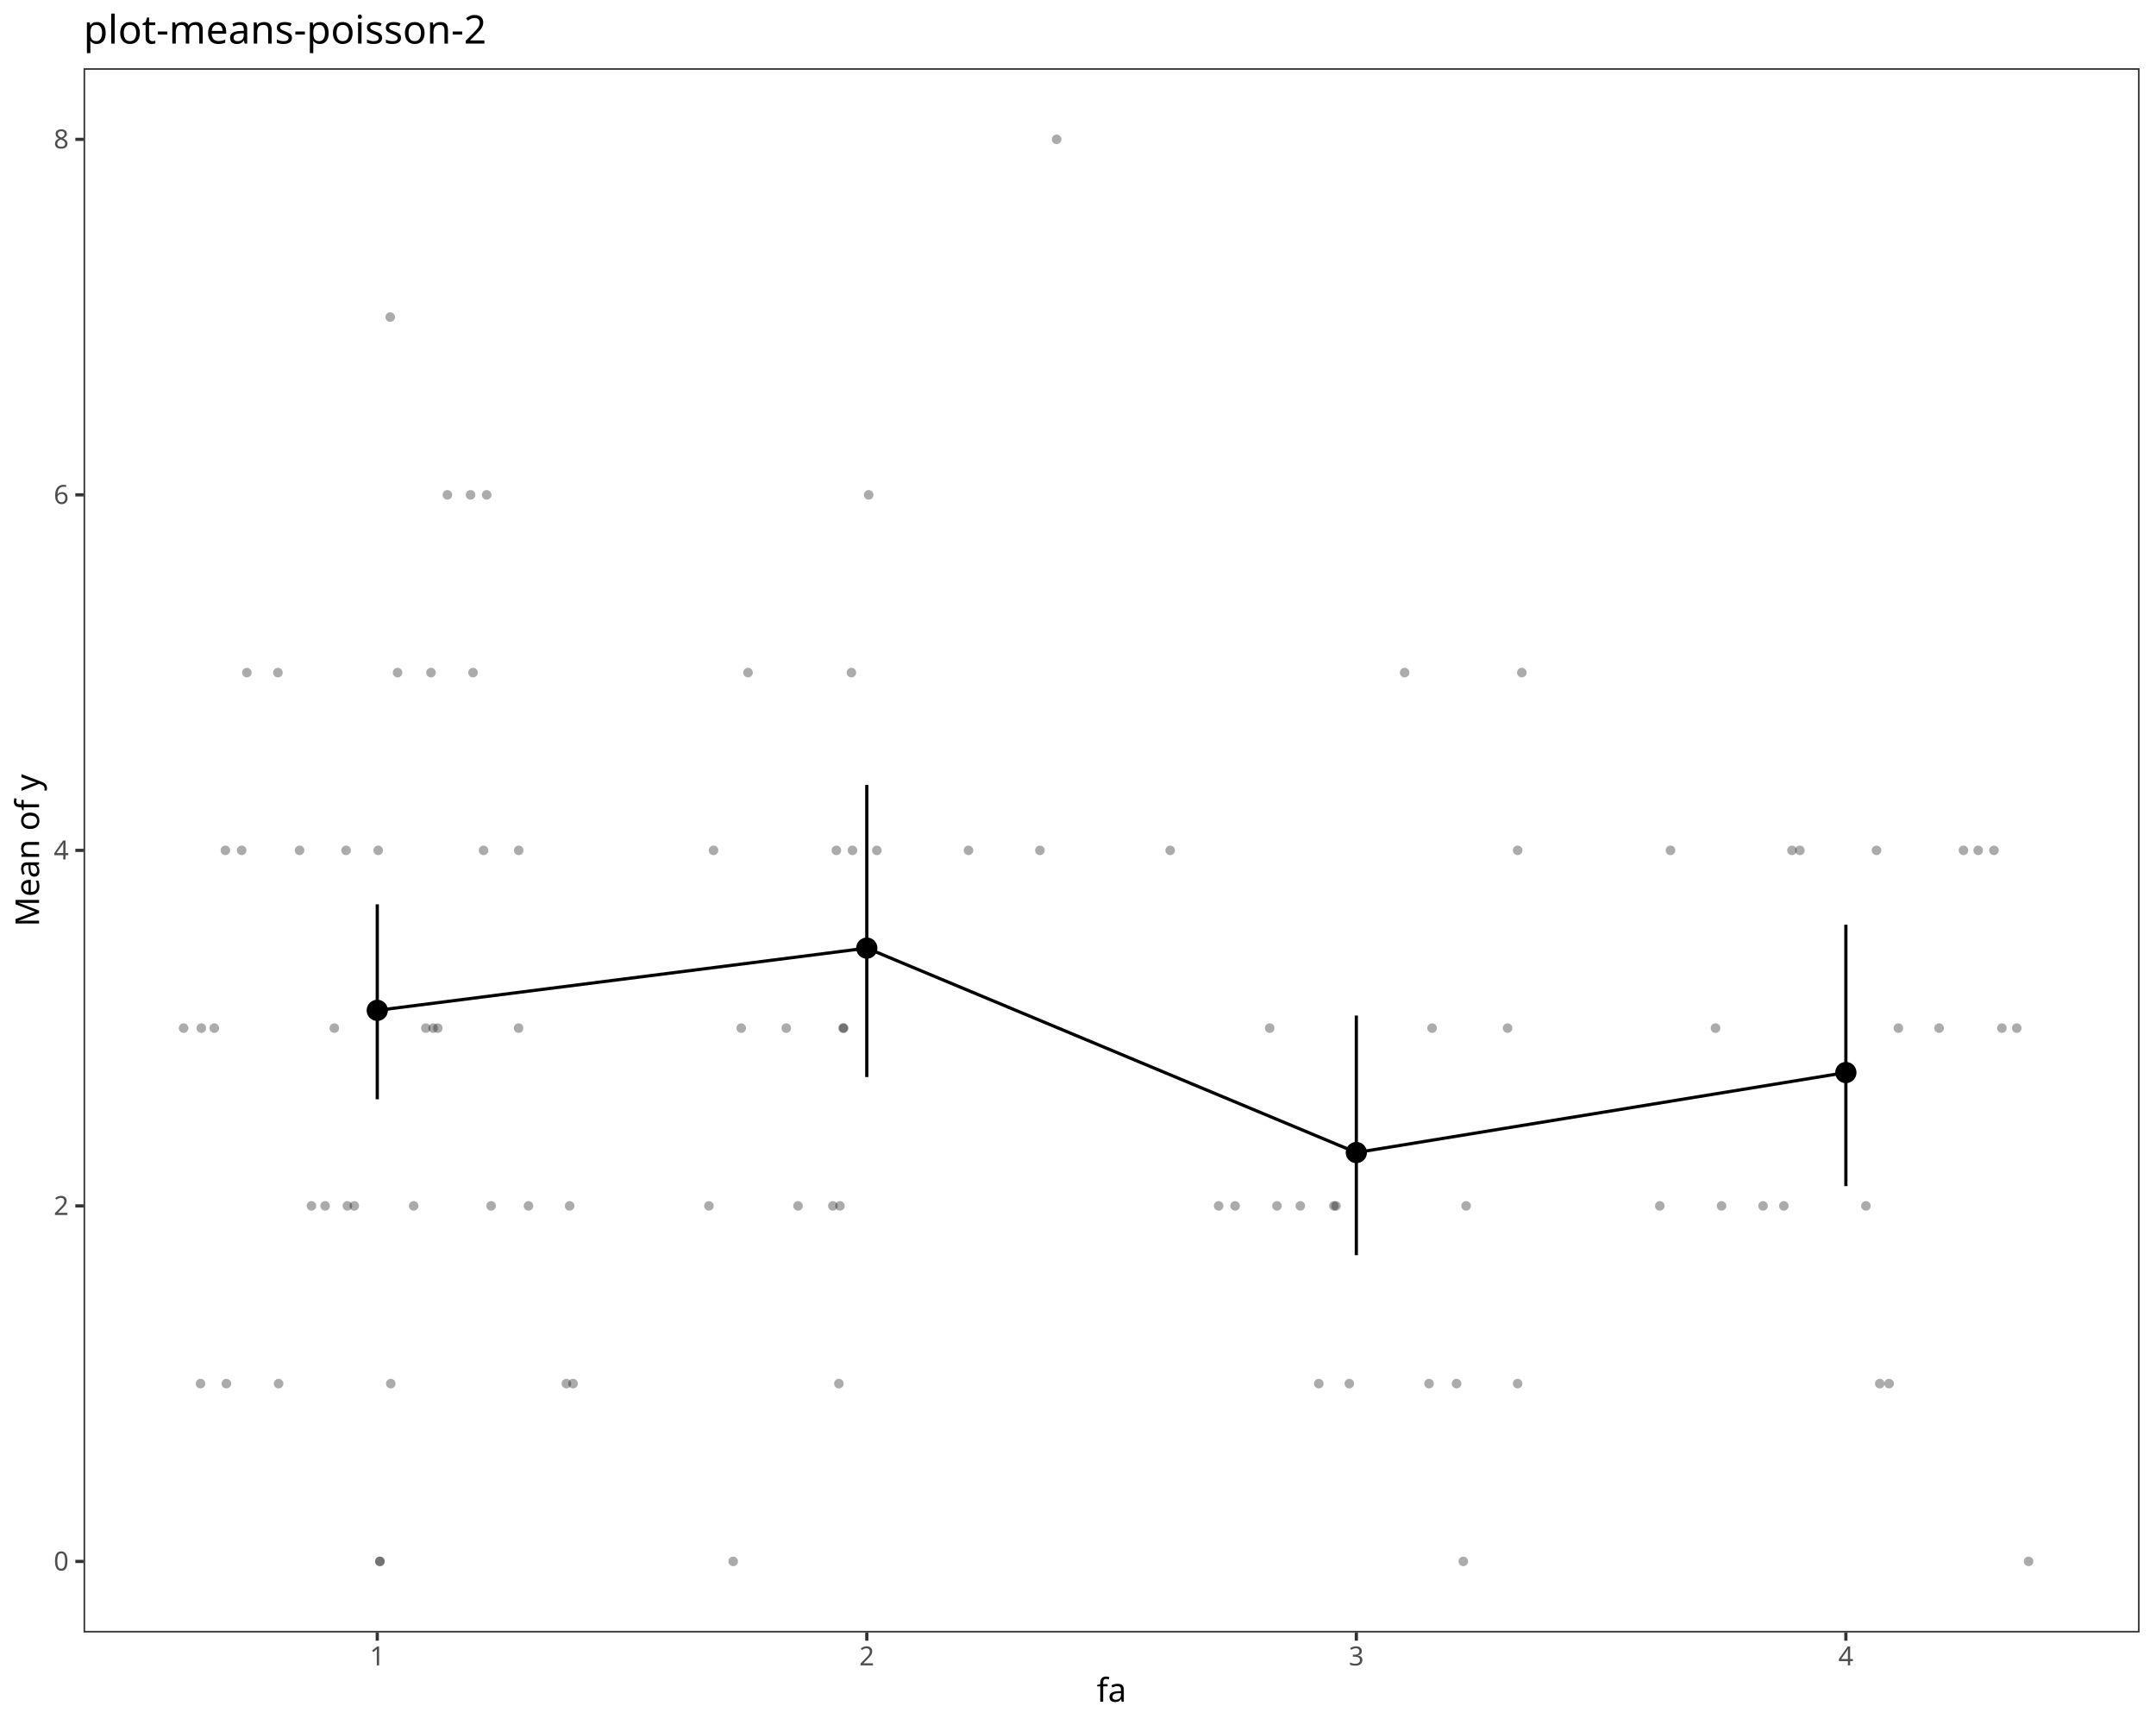
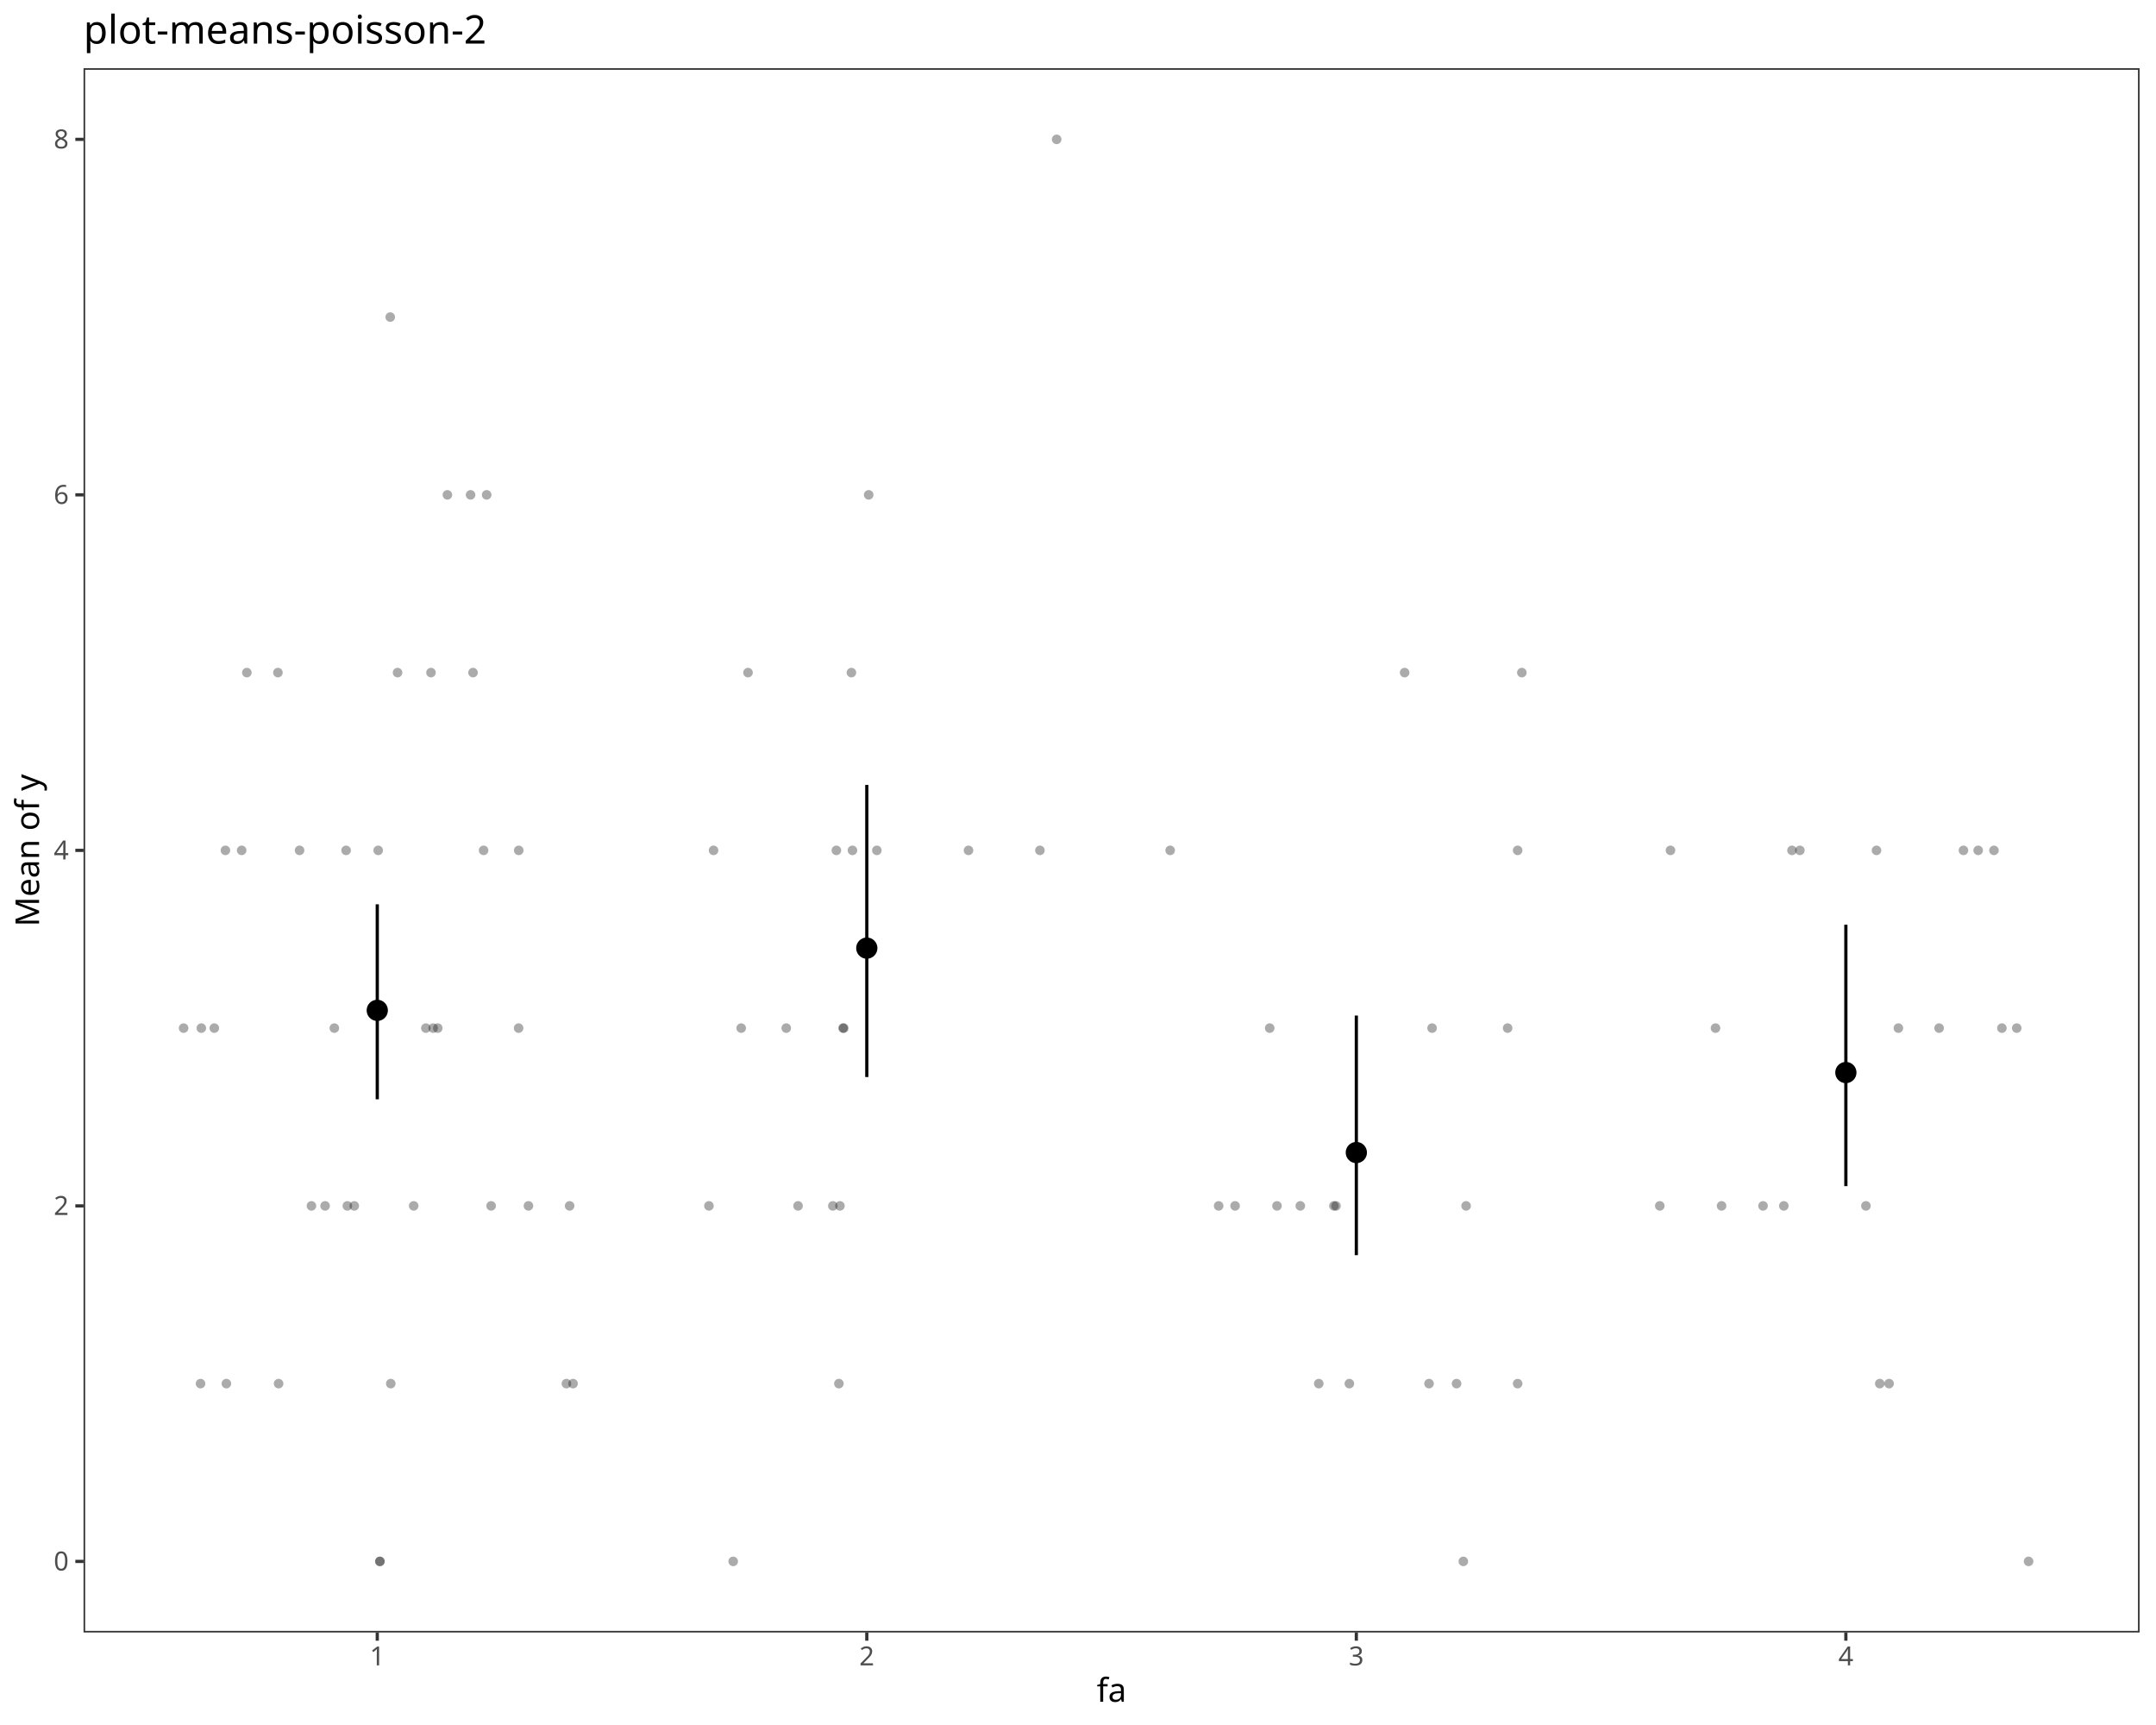
<svg xmlns="http://www.w3.org/2000/svg" class="svglite" data-engine-version="2.0" width="720.00pt" height="576.00pt" viewBox="0 0 720.00 576.00">
  <defs>
    <style type="text/css">
    .svglite line, .svglite polyline, .svglite polygon, .svglite path, .svglite rect, .svglite circle {
      fill: none;
      stroke: #000000;
      stroke-linecap: round;
      stroke-linejoin: round;
      stroke-miterlimit: 10.00;
    }
  </style>
  </defs>
  <rect width="100%" height="100%" style="stroke: none; fill: #FFFFFF;" />
  <defs>
    <clipPath id="cpMC4wMHw3MjAuMDB8MC4wMHw1NzYuMDA=">
      <rect x="0.00" y="0.00" width="720.00" height="576.00" />
    </clipPath>
  </defs>
  <g clip-path="url(#cpMC4wMHw3MjAuMDB8MC4wMHw1NzYuMDA=)">
    <rect x="0.00" y="0.00" width="720.00" height="576.00" style="stroke-width: 1.07; stroke: #FFFFFF; fill: #FFFFFF;" />
  </g>
  <defs>
    <clipPath id="cpMjcuOTB8NzE0LjUyfDIyLjc4fDU0NS4xMQ==">
      <rect x="27.90" y="22.78" width="686.62" height="522.33" />
    </clipPath>
  </defs>
  <g clip-path="url(#cpMjcuOTB8NzE0LjUyfDIyLjc4fDU0NS4xMQ==)">
    <rect x="27.90" y="22.78" width="686.62" height="522.33" style="stroke-width: 1.07; stroke: none; fill: #FFFFFF;" />
    <circle cx="118.31" cy="402.66" r="1.60" style="stroke-width: 0.00; stroke: none; fill: #000000; fill-opacity: 0.33;" />
    <circle cx="126.30" cy="283.95" r="1.60" style="stroke-width: 0.00; stroke: none; fill: #000000; fill-opacity: 0.33;" />
    <circle cx="164.01" cy="402.66" r="1.60" style="stroke-width: 0.00; stroke: none; fill: #000000; fill-opacity: 0.33;" />
    <circle cx="82.44" cy="224.59" r="1.60" style="stroke-width: 0.00; stroke: none; fill: #000000; fill-opacity: 0.33;" />
    <circle cx="149.41" cy="165.24" r="1.60" style="stroke-width: 0.00; stroke: none; fill: #000000; fill-opacity: 0.33;" />
    <circle cx="126.88" cy="521.37" r="1.60" style="stroke-width: 0.00; stroke: none; fill: #000000; fill-opacity: 0.33;" />
    <circle cx="111.65" cy="343.30" r="1.60" style="stroke-width: 0.00; stroke: none; fill: #000000; fill-opacity: 0.33;" />
    <circle cx="143.93" cy="224.59" r="1.60" style="stroke-width: 0.00; stroke: none; fill: #000000; fill-opacity: 0.33;" />
    <circle cx="144.66" cy="343.30" r="1.60" style="stroke-width: 0.00; stroke: none; fill: #000000; fill-opacity: 0.33;" />
    <circle cx="71.57" cy="343.30" r="1.60" style="stroke-width: 0.00; stroke: none; fill: #000000; fill-opacity: 0.33;" />
    <circle cx="162.52" cy="165.24" r="1.60" style="stroke-width: 0.00; stroke: none; fill: #000000; fill-opacity: 0.33;" />
    <circle cx="67.23" cy="343.30" r="1.60" style="stroke-width: 0.00; stroke: none; fill: #000000; fill-opacity: 0.33;" />
    <circle cx="173.23" cy="283.95" r="1.60" style="stroke-width: 0.00; stroke: none; fill: #000000; fill-opacity: 0.33;" />
    <circle cx="142.21" cy="343.30" r="1.60" style="stroke-width: 0.00; stroke: none; fill: #000000; fill-opacity: 0.33;" />
    <circle cx="189.15" cy="462.01" r="1.60" style="stroke-width: 0.00; stroke: none; fill: #000000; fill-opacity: 0.33;" />
    <circle cx="92.81" cy="224.59" r="1.60" style="stroke-width: 0.00; stroke: none; fill: #000000; fill-opacity: 0.33;" />
    <circle cx="176.48" cy="402.66" r="1.60" style="stroke-width: 0.00; stroke: none; fill: #000000; fill-opacity: 0.33;" />
    <circle cx="126.85" cy="521.37" r="1.60" style="stroke-width: 0.00; stroke: none; fill: #000000; fill-opacity: 0.33;" />
    <circle cx="116.00" cy="402.66" r="1.60" style="stroke-width: 0.00; stroke: none; fill: #000000; fill-opacity: 0.33;" />
    <circle cx="157.15" cy="165.24" r="1.60" style="stroke-width: 0.00; stroke: none; fill: #000000; fill-opacity: 0.33;" />
    <circle cx="284.33" cy="224.59" r="1.60" style="stroke-width: 0.00; stroke: none; fill: #000000; fill-opacity: 0.33;" />
    <circle cx="323.43" cy="283.95" r="1.60" style="stroke-width: 0.00; stroke: none; fill: #000000; fill-opacity: 0.33;" />
    <circle cx="247.53" cy="343.30" r="1.60" style="stroke-width: 0.00; stroke: none; fill: #000000; fill-opacity: 0.33;" />
    <circle cx="352.87" cy="46.53" r="1.60" style="stroke-width: 0.00; stroke: none; fill: #000000; fill-opacity: 0.33;" />
    <circle cx="279.31" cy="283.95" r="1.60" style="stroke-width: 0.00; stroke: none; fill: #000000; fill-opacity: 0.33;" />
    <circle cx="347.28" cy="283.95" r="1.60" style="stroke-width: 0.00; stroke: none; fill: #000000; fill-opacity: 0.33;" />
    <circle cx="281.78" cy="343.30" r="1.60" style="stroke-width: 0.00; stroke: none; fill: #000000; fill-opacity: 0.33;" />
    <circle cx="281.53" cy="343.30" r="1.60" style="stroke-width: 0.00; stroke: none; fill: #000000; fill-opacity: 0.33;" />
    <circle cx="266.51" cy="402.66" r="1.60" style="stroke-width: 0.00; stroke: none; fill: #000000; fill-opacity: 0.33;" />
    <circle cx="280.15" cy="462.01" r="1.60" style="stroke-width: 0.00; stroke: none; fill: #000000; fill-opacity: 0.33;" />
    <circle cx="290.10" cy="165.24" r="1.60" style="stroke-width: 0.00; stroke: none; fill: #000000; fill-opacity: 0.33;" />
    <circle cx="249.80" cy="224.59" r="1.60" style="stroke-width: 0.00; stroke: none; fill: #000000; fill-opacity: 0.33;" />
    <circle cx="292.83" cy="283.95" r="1.60" style="stroke-width: 0.00; stroke: none; fill: #000000; fill-opacity: 0.33;" />
    <circle cx="238.29" cy="283.95" r="1.60" style="stroke-width: 0.00; stroke: none; fill: #000000; fill-opacity: 0.33;" />
    <circle cx="244.85" cy="521.37" r="1.60" style="stroke-width: 0.00; stroke: none; fill: #000000; fill-opacity: 0.33;" />
    <circle cx="262.57" cy="343.30" r="1.60" style="stroke-width: 0.00; stroke: none; fill: #000000; fill-opacity: 0.33;" />
    <circle cx="284.68" cy="283.95" r="1.60" style="stroke-width: 0.00; stroke: none; fill: #000000; fill-opacity: 0.33;" />
    <circle cx="236.75" cy="402.66" r="1.60" style="stroke-width: 0.00; stroke: none; fill: #000000; fill-opacity: 0.33;" />
    <circle cx="280.50" cy="402.66" r="1.60" style="stroke-width: 0.00; stroke: none; fill: #000000; fill-opacity: 0.33;" />
    <circle cx="278.13" cy="402.66" r="1.60" style="stroke-width: 0.00; stroke: none; fill: #000000; fill-opacity: 0.33;" />
    <circle cx="440.41" cy="462.01" r="1.60" style="stroke-width: 0.00; stroke: none; fill: #000000; fill-opacity: 0.33;" />
    <circle cx="426.45" cy="402.66" r="1.60" style="stroke-width: 0.00; stroke: none; fill: #000000; fill-opacity: 0.33;" />
    <circle cx="489.61" cy="402.66" r="1.60" style="stroke-width: 0.00; stroke: none; fill: #000000; fill-opacity: 0.33;" />
    <circle cx="434.24" cy="402.66" r="1.60" style="stroke-width: 0.00; stroke: none; fill: #000000; fill-opacity: 0.33;" />
    <circle cx="486.42" cy="462.01" r="1.60" style="stroke-width: 0.00; stroke: none; fill: #000000; fill-opacity: 0.33;" />
    <circle cx="477.23" cy="462.01" r="1.60" style="stroke-width: 0.00; stroke: none; fill: #000000; fill-opacity: 0.33;" />
    <circle cx="406.97" cy="402.66" r="1.60" style="stroke-width: 0.00; stroke: none; fill: #000000; fill-opacity: 0.33;" />
    <circle cx="424.02" cy="343.30" r="1.60" style="stroke-width: 0.00; stroke: none; fill: #000000; fill-opacity: 0.33;" />
    <circle cx="445.46" cy="402.66" r="1.60" style="stroke-width: 0.00; stroke: none; fill: #000000; fill-opacity: 0.33;" />
    <circle cx="469.08" cy="224.59" r="1.60" style="stroke-width: 0.00; stroke: none; fill: #000000; fill-opacity: 0.33;" />
    <circle cx="488.68" cy="521.37" r="1.60" style="stroke-width: 0.00; stroke: none; fill: #000000; fill-opacity: 0.33;" />
    <circle cx="503.47" cy="343.30" r="1.60" style="stroke-width: 0.00; stroke: none; fill: #000000; fill-opacity: 0.33;" />
    <circle cx="390.78" cy="283.95" r="1.60" style="stroke-width: 0.00; stroke: none; fill: #000000; fill-opacity: 0.33;" />
    <circle cx="506.82" cy="462.01" r="1.60" style="stroke-width: 0.00; stroke: none; fill: #000000; fill-opacity: 0.33;" />
    <circle cx="478.25" cy="343.30" r="1.60" style="stroke-width: 0.00; stroke: none; fill: #000000; fill-opacity: 0.33;" />
    <circle cx="446.16" cy="402.66" r="1.60" style="stroke-width: 0.00; stroke: none; fill: #000000; fill-opacity: 0.33;" />
    <circle cx="450.62" cy="462.01" r="1.60" style="stroke-width: 0.00; stroke: none; fill: #000000; fill-opacity: 0.33;" />
    <circle cx="506.82" cy="283.95" r="1.60" style="stroke-width: 0.00; stroke: none; fill: #000000; fill-opacity: 0.33;" />
    <circle cx="508.22" cy="224.59" r="1.60" style="stroke-width: 0.00; stroke: none; fill: #000000; fill-opacity: 0.33;" />
    <circle cx="412.46" cy="402.66" r="1.60" style="stroke-width: 0.00; stroke: none; fill: #000000; fill-opacity: 0.33;" />
    <circle cx="601.07" cy="283.95" r="1.60" style="stroke-width: 0.00; stroke: none; fill: #000000; fill-opacity: 0.33;" />
    <circle cx="630.87" cy="462.01" r="1.60" style="stroke-width: 0.00; stroke: none; fill: #000000; fill-opacity: 0.33;" />
    <circle cx="554.29" cy="402.66" r="1.60" style="stroke-width: 0.00; stroke: none; fill: #000000; fill-opacity: 0.33;" />
    <circle cx="623.13" cy="402.66" r="1.60" style="stroke-width: 0.00; stroke: none; fill: #000000; fill-opacity: 0.33;" />
    <circle cx="598.44" cy="283.95" r="1.60" style="stroke-width: 0.00; stroke: none; fill: #000000; fill-opacity: 0.33;" />
    <circle cx="647.57" cy="343.30" r="1.60" style="stroke-width: 0.00; stroke: none; fill: #000000; fill-opacity: 0.33;" />
    <circle cx="660.61" cy="283.95" r="1.60" style="stroke-width: 0.00; stroke: none; fill: #000000; fill-opacity: 0.33;" />
    <circle cx="557.86" cy="283.95" r="1.60" style="stroke-width: 0.00; stroke: none; fill: #000000; fill-opacity: 0.33;" />
    <circle cx="655.70" cy="283.95" r="1.60" style="stroke-width: 0.00; stroke: none; fill: #000000; fill-opacity: 0.33;" />
    <circle cx="668.54" cy="343.30" r="1.60" style="stroke-width: 0.00; stroke: none; fill: #000000; fill-opacity: 0.33;" />
    <circle cx="665.89" cy="283.95" r="1.60" style="stroke-width: 0.00; stroke: none; fill: #000000; fill-opacity: 0.33;" />
    <circle cx="572.90" cy="343.30" r="1.60" style="stroke-width: 0.00; stroke: none; fill: #000000; fill-opacity: 0.33;" />
    <circle cx="626.66" cy="283.95" r="1.60" style="stroke-width: 0.00; stroke: none; fill: #000000; fill-opacity: 0.33;" />
    <circle cx="677.45" cy="521.37" r="1.60" style="stroke-width: 0.00; stroke: none; fill: #000000; fill-opacity: 0.33;" />
    <circle cx="633.97" cy="343.30" r="1.60" style="stroke-width: 0.00; stroke: none; fill: #000000; fill-opacity: 0.33;" />
    <circle cx="588.77" cy="402.66" r="1.60" style="stroke-width: 0.00; stroke: none; fill: #000000; fill-opacity: 0.33;" />
    <circle cx="574.92" cy="402.66" r="1.60" style="stroke-width: 0.00; stroke: none; fill: #000000; fill-opacity: 0.33;" />
    <circle cx="673.49" cy="343.30" r="1.60" style="stroke-width: 0.00; stroke: none; fill: #000000; fill-opacity: 0.33;" />
    <circle cx="595.71" cy="402.66" r="1.60" style="stroke-width: 0.00; stroke: none; fill: #000000; fill-opacity: 0.33;" />
    <circle cx="627.75" cy="462.01" r="1.60" style="stroke-width: 0.00; stroke: none; fill: #000000; fill-opacity: 0.33;" />
    <circle cx="104.01" cy="402.66" r="1.60" style="stroke-width: 0.00; stroke: none; fill: #000000; fill-opacity: 0.33;" />
    <circle cx="115.58" cy="283.95" r="1.60" style="stroke-width: 0.00; stroke: none; fill: #000000; fill-opacity: 0.33;" />
    <circle cx="108.57" cy="402.66" r="1.60" style="stroke-width: 0.00; stroke: none; fill: #000000; fill-opacity: 0.33;" />
    <circle cx="100.04" cy="283.95" r="1.60" style="stroke-width: 0.00; stroke: none; fill: #000000; fill-opacity: 0.33;" />
    <circle cx="93.04" cy="462.01" r="1.60" style="stroke-width: 0.00; stroke: none; fill: #000000; fill-opacity: 0.33;" />
    <circle cx="173.19" cy="343.30" r="1.60" style="stroke-width: 0.00; stroke: none; fill: #000000; fill-opacity: 0.33;" />
    <circle cx="130.32" cy="105.88" r="1.60" style="stroke-width: 0.00; stroke: none; fill: #000000; fill-opacity: 0.33;" />
    <circle cx="132.77" cy="224.59" r="1.60" style="stroke-width: 0.00; stroke: none; fill: #000000; fill-opacity: 0.33;" />
    <circle cx="157.97" cy="224.59" r="1.60" style="stroke-width: 0.00; stroke: none; fill: #000000; fill-opacity: 0.33;" />
    <circle cx="191.37" cy="462.01" r="1.60" style="stroke-width: 0.00; stroke: none; fill: #000000; fill-opacity: 0.33;" />
    <circle cx="130.50" cy="462.01" r="1.60" style="stroke-width: 0.00; stroke: none; fill: #000000; fill-opacity: 0.33;" />
    <circle cx="75.28" cy="283.95" r="1.60" style="stroke-width: 0.00; stroke: none; fill: #000000; fill-opacity: 0.33;" />
    <circle cx="138.15" cy="402.66" r="1.60" style="stroke-width: 0.00; stroke: none; fill: #000000; fill-opacity: 0.33;" />
    <circle cx="161.50" cy="283.95" r="1.60" style="stroke-width: 0.00; stroke: none; fill: #000000; fill-opacity: 0.33;" />
    <circle cx="190.23" cy="402.66" r="1.60" style="stroke-width: 0.00; stroke: none; fill: #000000; fill-opacity: 0.33;" />
    <circle cx="75.60" cy="462.01" r="1.60" style="stroke-width: 0.00; stroke: none; fill: #000000; fill-opacity: 0.33;" />
    <circle cx="80.70" cy="283.95" r="1.60" style="stroke-width: 0.00; stroke: none; fill: #000000; fill-opacity: 0.33;" />
    <circle cx="66.97" cy="462.01" r="1.60" style="stroke-width: 0.00; stroke: none; fill: #000000; fill-opacity: 0.33;" />
    <circle cx="146.20" cy="343.30" r="1.60" style="stroke-width: 0.00; stroke: none; fill: #000000; fill-opacity: 0.33;" />
    <circle cx="61.32" cy="343.30" r="1.60" style="stroke-width: 0.00; stroke: none; fill: #000000; fill-opacity: 0.33;" />
-     <polyline points="125.99,337.37 289.47,316.59 452.95,384.85 616.43,358.14 " style="stroke-width: 1.07; stroke-linecap: butt;" />
    <line x1="125.99" y1="367.06" x2="125.99" y2="301.96" style="stroke-width: 1.07; stroke-linecap: butt;" />
    <line x1="289.47" y1="359.63" x2="289.47" y2="262.10" style="stroke-width: 1.07; stroke-linecap: butt;" />
    <line x1="452.95" y1="419.11" x2="452.95" y2="339.11" style="stroke-width: 1.07; stroke-linecap: butt;" />
    <line x1="616.43" y1="396.05" x2="616.43" y2="308.77" style="stroke-width: 1.07; stroke-linecap: butt;" />
    <circle cx="125.99" cy="337.37" r="2.84" style="stroke-width: 1.42; fill: #000000;" />
    <circle cx="289.47" cy="316.59" r="2.84" style="stroke-width: 1.42; fill: #000000;" />
    <circle cx="452.95" cy="384.85" r="2.84" style="stroke-width: 1.42; fill: #000000;" />
    <circle cx="616.43" cy="358.14" r="2.84" style="stroke-width: 1.42; fill: #000000;" />
    <rect x="27.90" y="22.78" width="686.62" height="522.33" style="stroke-width: 1.07; stroke: #333333;" />
  </g>
  <g clip-path="url(#cpMC4wMHw3MjAuMDB8MC4wMHw1NzYuMDA=)">
    <text x="22.97" y="524.40" text-anchor="end" style="font-size: 8.80px; fill: #4D4D4D; font-family: sans;" textLength="4.89px" lengthAdjust="spacingAndGlyphs">0</text>
    <text x="22.97" y="405.69" text-anchor="end" style="font-size: 8.80px; fill: #4D4D4D; font-family: sans;" textLength="4.89px" lengthAdjust="spacingAndGlyphs">2</text>
    <text x="22.97" y="286.98" text-anchor="end" style="font-size: 8.80px; fill: #4D4D4D; font-family: sans;" textLength="4.89px" lengthAdjust="spacingAndGlyphs">4</text>
    <text x="22.97" y="168.26" text-anchor="end" style="font-size: 8.80px; fill: #4D4D4D; font-family: sans;" textLength="4.89px" lengthAdjust="spacingAndGlyphs">6</text>
    <text x="22.97" y="49.55" text-anchor="end" style="font-size: 8.80px; fill: #4D4D4D; font-family: sans;" textLength="4.89px" lengthAdjust="spacingAndGlyphs">8</text>
    <polyline points="25.16,521.37 27.90,521.37 " style="stroke-width: 1.07; stroke: #333333; stroke-linecap: butt;" />
    <polyline points="25.16,402.66 27.90,402.66 " style="stroke-width: 1.07; stroke: #333333; stroke-linecap: butt;" />
    <polyline points="25.16,283.95 27.90,283.95 " style="stroke-width: 1.07; stroke: #333333; stroke-linecap: butt;" />
    <polyline points="25.16,165.24 27.90,165.24 " style="stroke-width: 1.07; stroke: #333333; stroke-linecap: butt;" />
    <polyline points="25.16,46.53 27.90,46.53 " style="stroke-width: 1.07; stroke: #333333; stroke-linecap: butt;" />
    <polyline points="125.99,547.85 125.99,545.11 " style="stroke-width: 1.07; stroke: #333333; stroke-linecap: butt;" />
    <polyline points="289.47,547.85 289.47,545.11 " style="stroke-width: 1.07; stroke: #333333; stroke-linecap: butt;" />
    <polyline points="452.95,547.85 452.95,545.11 " style="stroke-width: 1.07; stroke: #333333; stroke-linecap: butt;" />
    <polyline points="616.43,547.85 616.43,545.11 " style="stroke-width: 1.07; stroke: #333333; stroke-linecap: butt;" />
    <text x="125.99" y="556.10" text-anchor="middle" style="font-size: 8.80px; fill: #4D4D4D; font-family: sans;" textLength="4.89px" lengthAdjust="spacingAndGlyphs">1</text>
    <text x="289.47" y="556.10" text-anchor="middle" style="font-size: 8.80px; fill: #4D4D4D; font-family: sans;" textLength="4.89px" lengthAdjust="spacingAndGlyphs">2</text>
    <text x="452.95" y="556.10" text-anchor="middle" style="font-size: 8.80px; fill: #4D4D4D; font-family: sans;" textLength="4.89px" lengthAdjust="spacingAndGlyphs">3</text>
    <text x="616.43" y="556.10" text-anchor="middle" style="font-size: 8.80px; fill: #4D4D4D; font-family: sans;" textLength="4.89px" lengthAdjust="spacingAndGlyphs">4</text>
    <text x="371.21" y="568.24" text-anchor="middle" style="font-size: 11.00px; font-family: sans;" textLength="9.17px" lengthAdjust="spacingAndGlyphs">fa</text>
    <text transform="translate(13.05,283.95) rotate(-90)" text-anchor="middle" style="font-size: 11.00px; font-family: sans;" textLength="48.31px" lengthAdjust="spacingAndGlyphs">Mean of y</text>
    <text x="27.90" y="14.56" style="font-size: 13.20px; font-family: sans;" textLength="126.95px" lengthAdjust="spacingAndGlyphs">plot-means-poisson-2</text>
  </g>
</svg>
